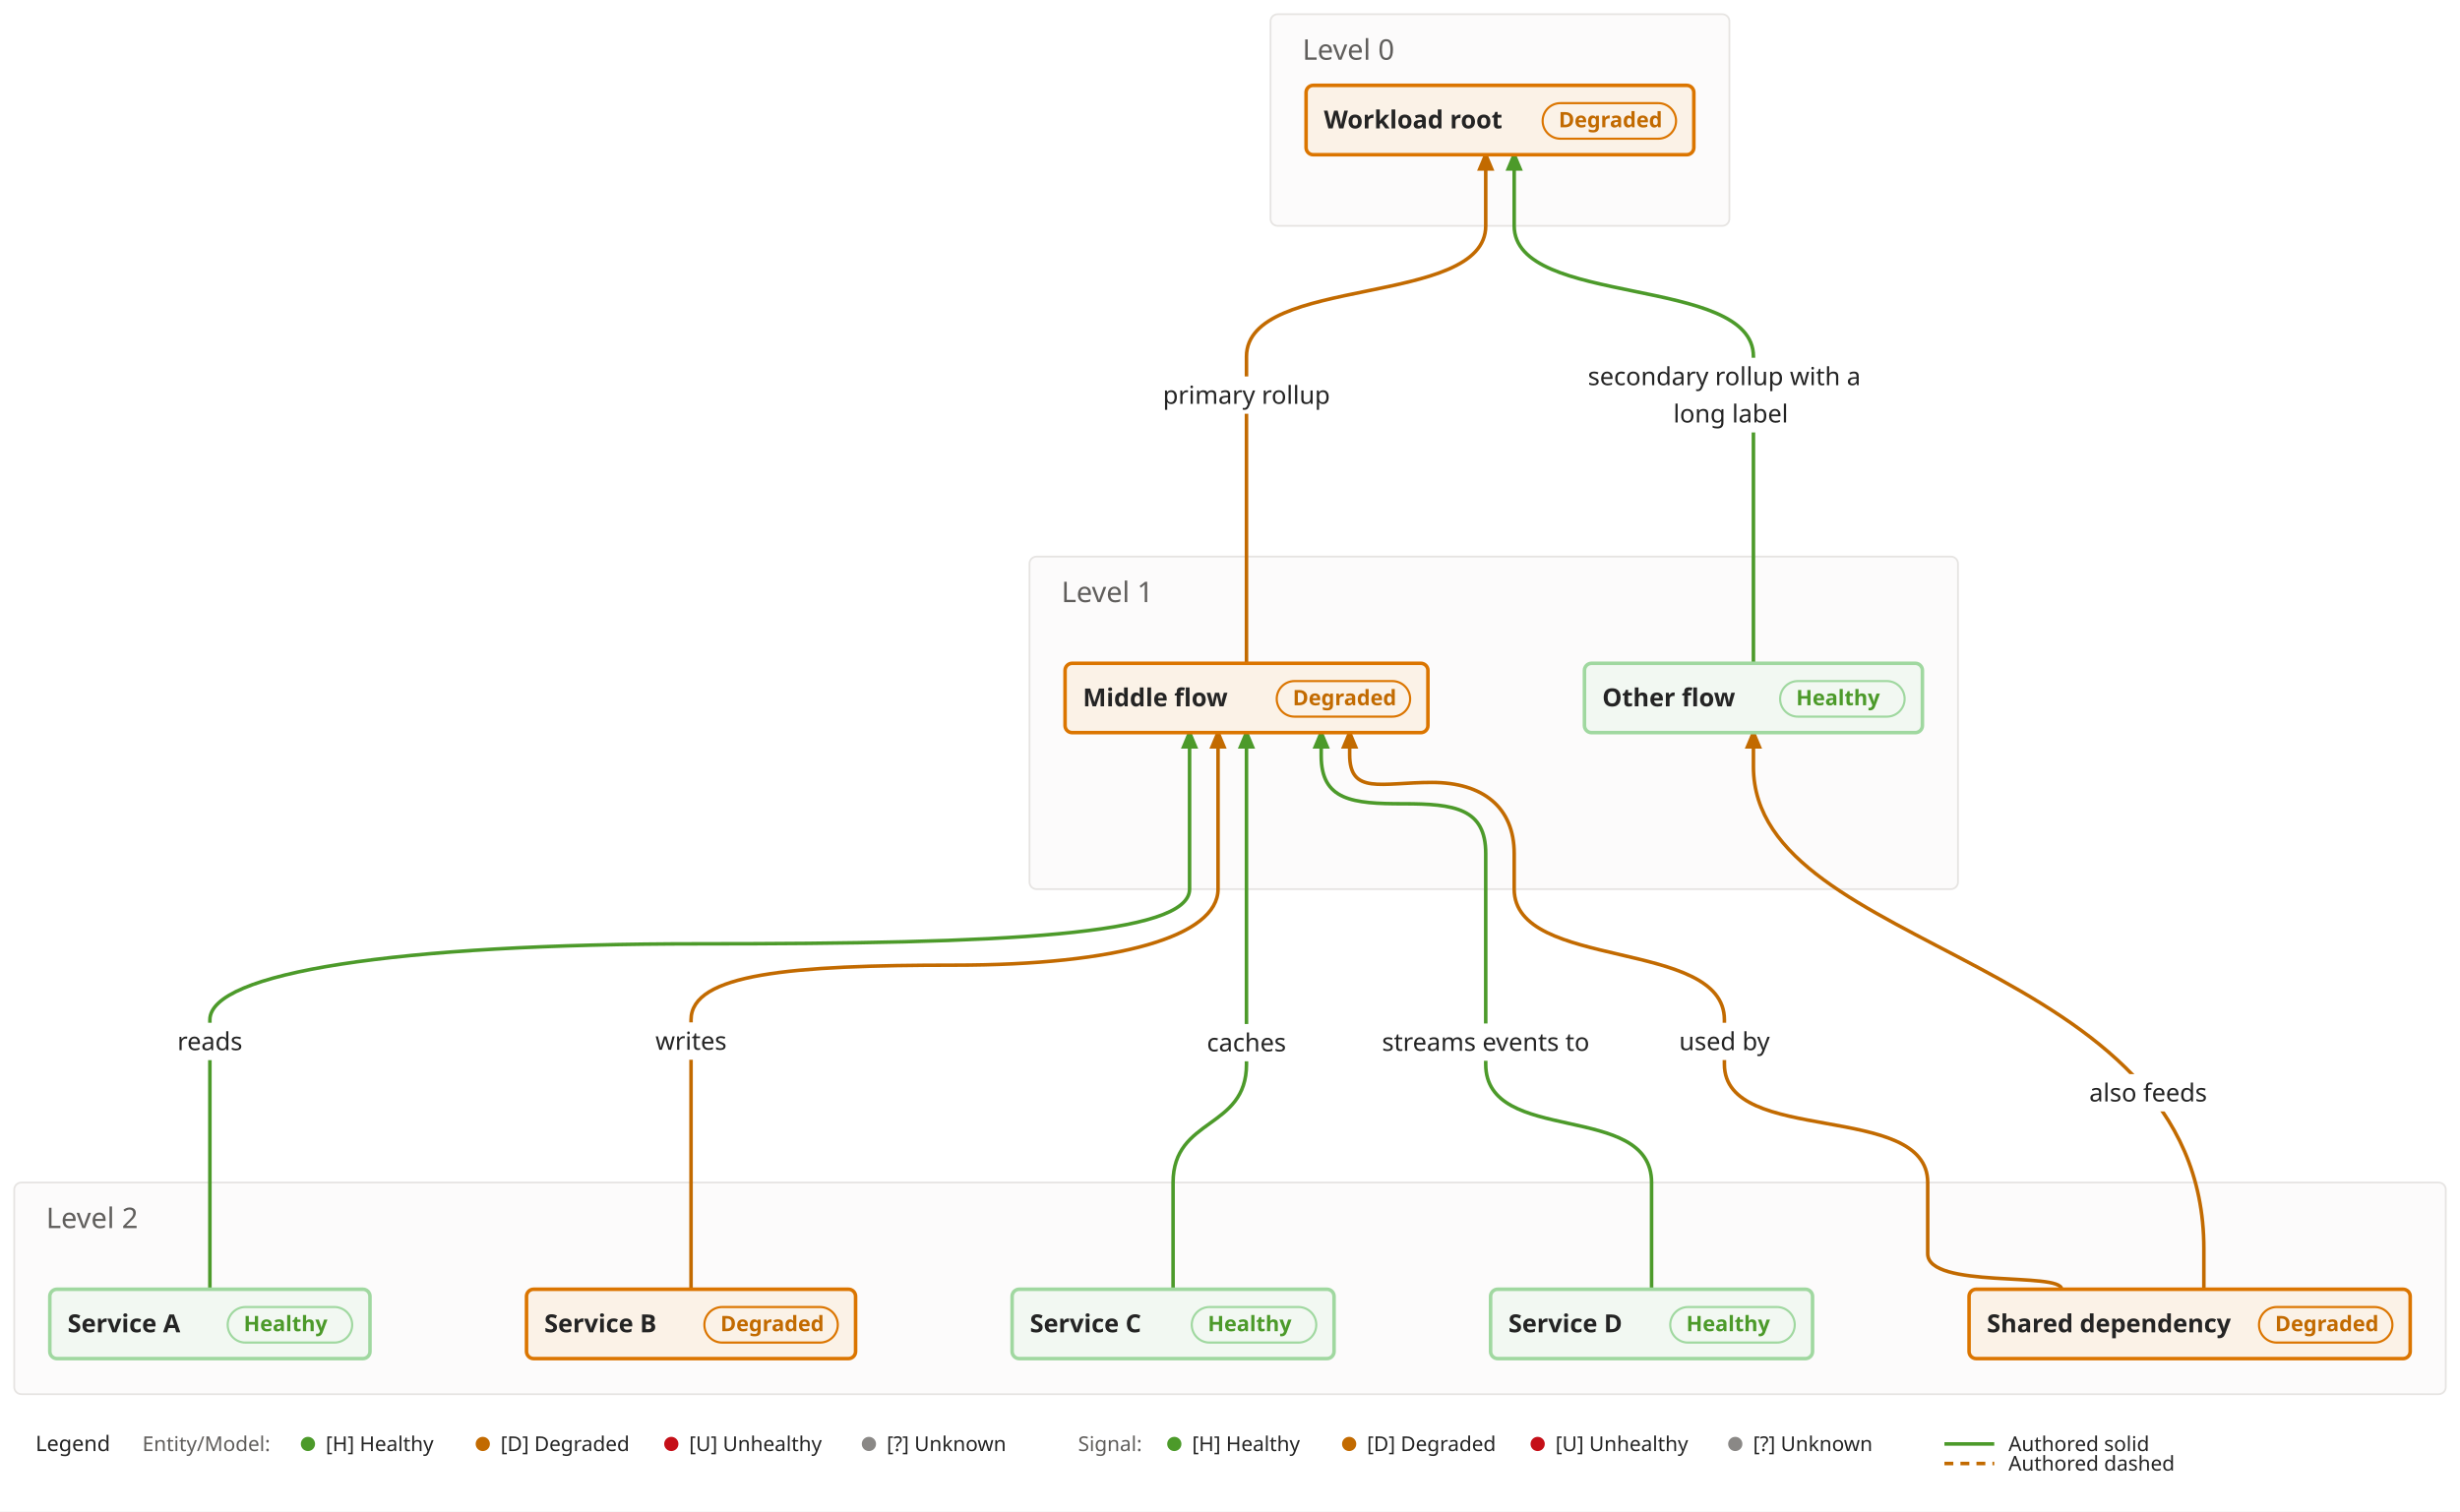
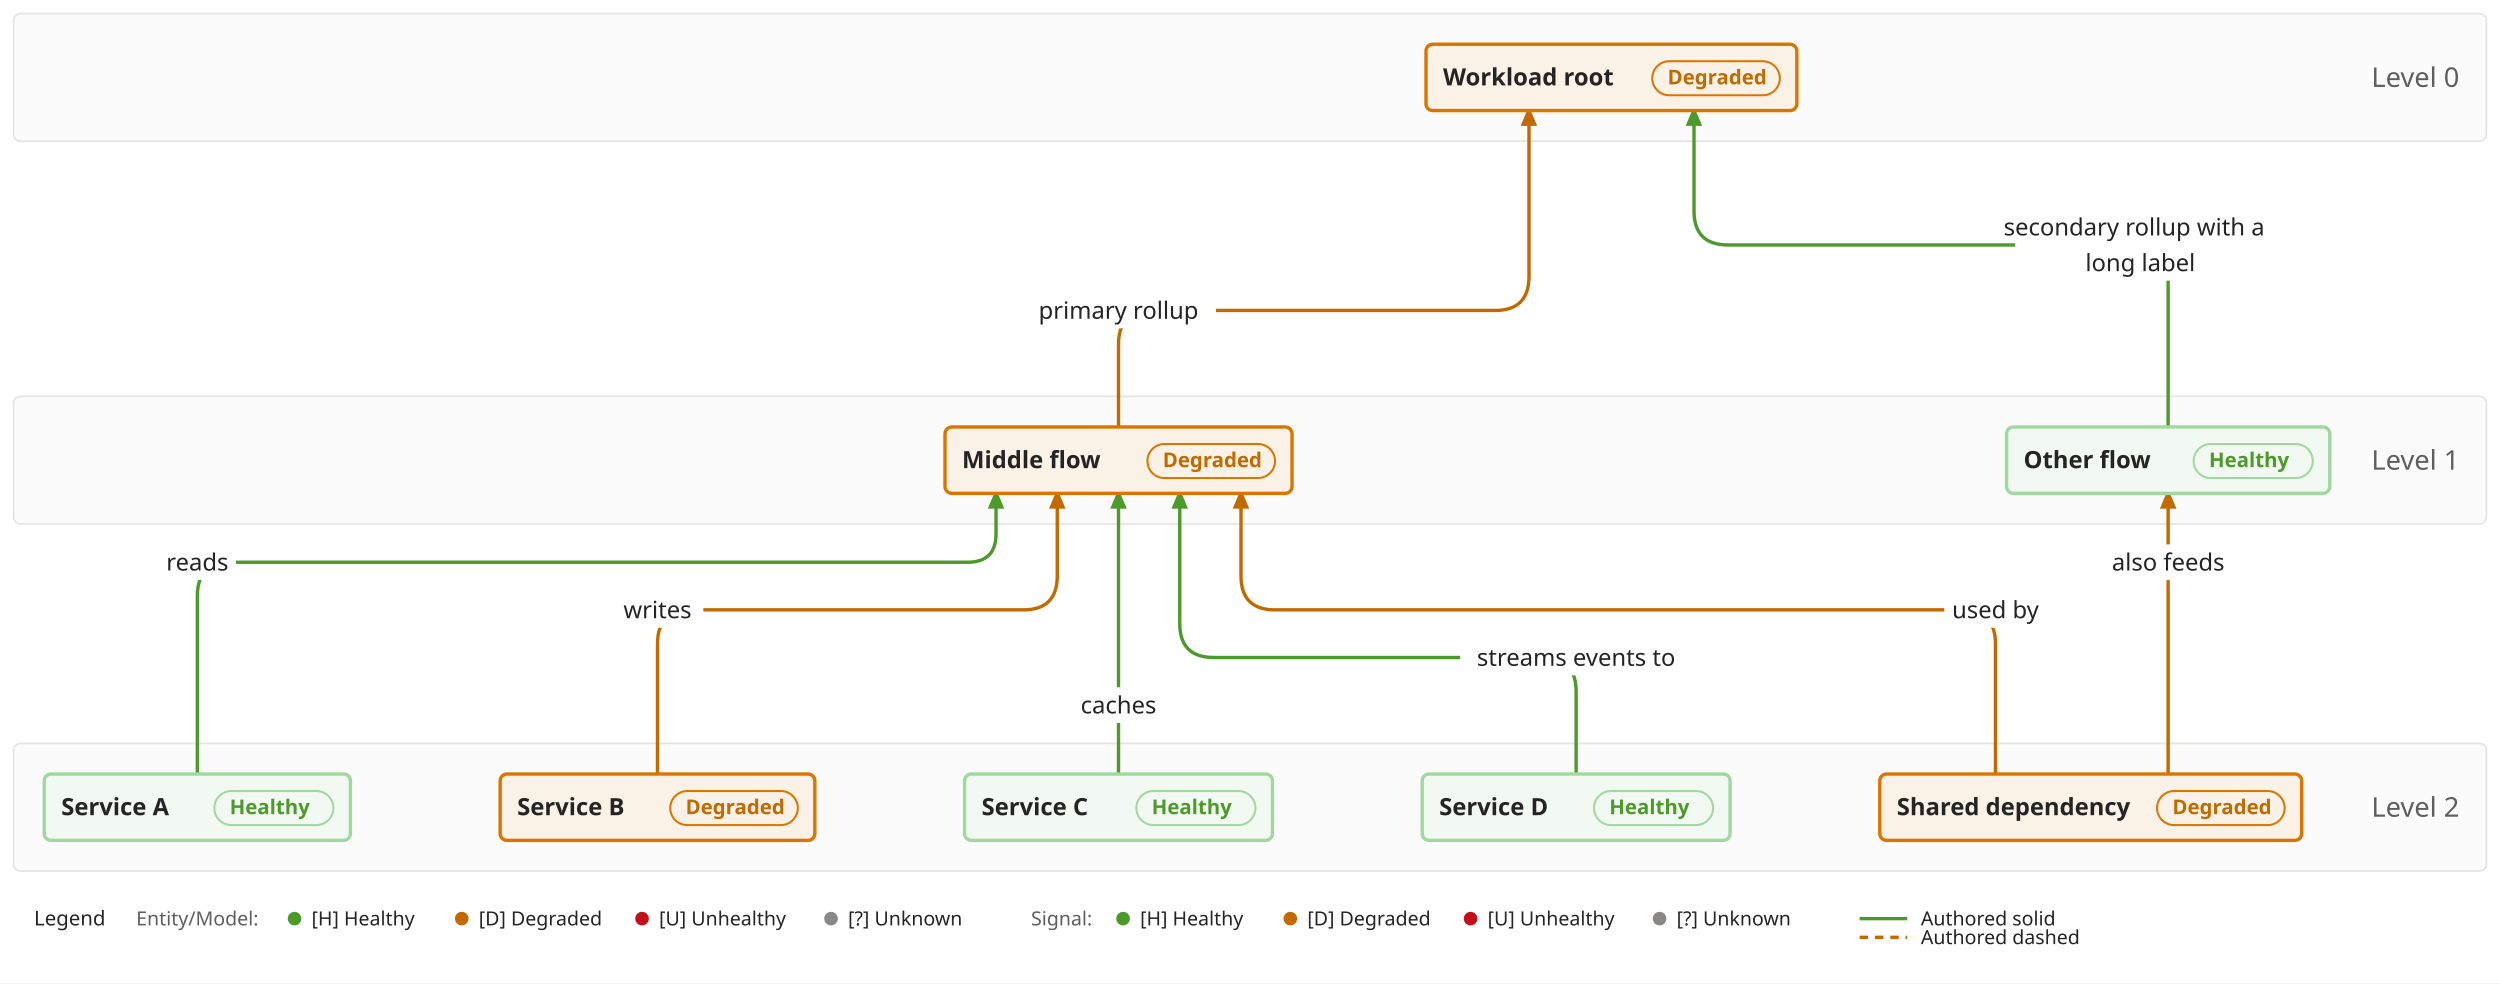
- <svg xmlns="http://www.w3.org/2000/svg" class="pele pele-flowchart ahm-root" style="font-family:Segoe UI, Arial Unicode MS, Arial, sans-serif;color:#242424;font:16px sans-serif;letter-spacing:normal;word-spacing:normal;text-transform:none;direction:ltr;" fill="#242424" aria-roledescription="flowchart" role="img" aria-labelledby="ahm-413d71eade-title ahm-413d71eade-desc" data-ahm-theme="portal" viewBox="0 0 1383 850" width="1383" height="850">
+ <svg xmlns="http://www.w3.org/2000/svg" class="pele pele-flowchart ahm-root" style="font-family:Segoe UI, Arial Unicode MS, Arial, sans-serif;color:#242424;font:16px sans-serif;letter-spacing:normal;word-spacing:normal;text-transform:none;direction:ltr;" fill="#242424" aria-roledescription="flowchart" role="img" aria-labelledby="ahm-413d71eade-title ahm-413d71eade-desc" data-ahm-theme="portal" viewBox="0 0 1469.59 578" width="1469.59" height="578">
  <rect class="ahm-bg" x="0" y="0" width="100%" height="100%" fill="#ffffff" />
-   <g class="pele-clusters">
-     <g class="pele-cluster" data-id="lane_2">
-       <rect x="714.27" y="8" width="258" height="119" fill="#faf9f8" fill-opacity="0.5" stroke="#e6e4e2" style="rx:4px;" />
-       <text class="pele-cluster-label" fill="#605e5c" x="758.07" y="33.6" text-anchor="middle">Level 0</text>
-     </g>
-     <g class="pele-cluster" data-id="lane_1">
-       <rect x="578.77" y="313" width="522" height="187" fill="#faf9f8" fill-opacity="0.5" stroke="#e6e4e2" style="rx:4px;" />
-       <text class="pele-cluster-label" fill="#605e5c" x="622.57" y="338.6" text-anchor="middle">Level 1</text>
-     </g>
-     <g class="pele-cluster" data-id="lane_0">
-       <rect x="8" y="665" width="1367" height="119" fill="#faf9f8" fill-opacity="0.5" stroke="#e6e4e2" style="rx:4px;" />
-       <text class="pele-cluster-label" fill="#605e5c" x="51.8" y="690.6" text-anchor="middle">Level 2</text>
-     </g>
-   </g>
-   <g class="pele-edges" fill="none" stroke="#605e5c" stroke-linecap="round">
-     <g class="pele-edge" data-id="L_a_mid_0" style="stroke:#4c9a2a;stroke-width:2px;">
-       <path d="M118,725L118,573.5C118,547 222.65,530.75 393.39,530.75C564.13,530.75 668.77,526 668.77,500L668.77,419" />
-       <path class="pele-marker" d="M668.77,412L672.13,420L665.41,420Z" fill="#4c9a2a" stroke="#4c9a2a" />
-     </g>
-     <g class="pele-edge" data-id="L_b_mid_0" style="stroke:#c26a00;stroke-width:2px;">
-       <path d="M388.5,725L388.5,573.5C388.5,547.5 444.79,542.75 536.64,542.75C628.48,542.75 684.77,526.51 684.77,500L684.77,419" />
-       <path class="pele-marker" d="M684.77,412L688.13,420L681.41,420Z" fill="#c26a00" stroke="#c26a00" />
-     </g>
-     <g class="pele-edge" data-id="L_c_mid_0" style="stroke:#4c9a2a;stroke-width:2px;">
-       <path d="M659.5,725L659.5,665C659.5,628.22 700.77,635.28 700.77,598.5L700.77,419" />
-       <path class="pele-marker" d="M700.77,412L704.13,420L697.41,420Z" fill="#4c9a2a" stroke="#4c9a2a" />
-     </g>
-     <g class="pele-edge" data-id="L_d_mid_0" style="stroke:#4c9a2a;stroke-width:2px;">
-       <path d="M928.5,725L928.5,665C928.5,619 835.27,644.5 835.27,598.5L835.27,480C835.27,454.59 817.7,452 789.02,452C760.35,452 742.77,450.17 742.77,425L742.77,419" />
-       <path class="pele-marker" d="M742.77,412L746.13,420L739.41,420Z" fill="#4c9a2a" stroke="#4c9a2a" />
-     </g>
-     <g class="pele-edge" data-id="L_shared_mid_0" style="stroke:#c26a00;stroke-width:2px;">
-       <path d="M1159,725C1159,715 1083.75,725 1083.75,705L1083.75,665C1083.75,619 969.45,644.5 969.45,598.5L969.45,573.5C969.45,527.5 851.27,546 851.27,500L851.27,480C851.27,454 833.7,440 805.02,440C776.35,440 758.77,447.21 758.77,424.25L758.77,419" />
-       <path class="pele-marker" d="M758.77,412L762.13,420L755.41,420Z" fill="#c26a00" stroke="#c26a00" />
-     </g>
-     <g class="pele-edge" data-id="L_shared_other_0" style="stroke:#c26a00;stroke-width:2px;">
-       <path d="M1239,725L1239,702.27C1239,536.75 985.77,536.75 985.77,431.15L985.77,419" />
-       <path class="pele-marker" d="M985.77,412L989.13,420L982.41,420Z" fill="#c26a00" stroke="#c26a00" />
-     </g>
-     <g class="pele-edge" data-id="L_mid_root_0" style="stroke:#c26a00;stroke-width:2px;">
-       <path d="M700.77,373L700.77,200.5C700.77,154.5 835.27,173 835.27,127L835.27,94" />
-       <path class="pele-marker" d="M835.27,87L838.63,95L831.91,95Z" fill="#c26a00" stroke="#c26a00" />
-     </g>
-     <g class="pele-edge" data-id="L_other_root_0" style="stroke:#4c9a2a;stroke-width:2px;">
-       <path d="M985.77,373L985.77,200.5C985.77,154.5 851.27,173 851.27,127L851.27,94" />
-       <path class="pele-marker" d="M851.27,87L854.63,95L847.91,95Z" fill="#4c9a2a" stroke="#4c9a2a" />
-     </g>
-   </g>
-   <g class="pele-edge-labels" font-size="14">
-     <g class="pele-edge-label" data-id="L_a_mid_0">
-       <rect x="95.32" y="575.16" width="45.36" height="21" rx="3" fill="#ffffff" />
-       <text x="118" y="590.56" text-anchor="middle">reads</text>
-     </g>
-     <g class="pele-edge-label" data-id="L_b_mid_0">
-       <rect x="361.55" y="574.94" width="53.9" height="21" rx="3" fill="#ffffff" />
-       <text x="388.5" y="590.34" text-anchor="middle">writes</text>
-     </g>
-     <g class="pele-edge-label" data-id="L_c_mid_0">
-       <rect x="674.59" y="575.83" width="52.36" height="21" rx="3" fill="#ffffff" />
-       <text x="700.77" y="591.23" text-anchor="middle">caches</text>
-     </g>
-     <g class="pele-edge-label" data-id="L_d_mid_0">
-       <rect x="767.08" y="575.54" width="136.38" height="21" rx="3" fill="#ffffff" />
-       <text x="835.27" y="590.94" text-anchor="middle">streams events to</text>
-     </g>
-     <g class="pele-edge-label" data-id="L_shared_mid_0">
-       <rect x="939.38" y="575.14" width="60.14" height="21" rx="3" fill="#ffffff" />
-       <text x="969.46" y="590.54" text-anchor="middle">used by</text>
-     </g>
-     <g class="pele-edge-label" data-id="L_shared_other_0">
-       <rect x="1166.71" y="604.02" width="81.93" height="21" rx="3" fill="#ffffff" />
-       <text x="1207.68" y="619.42" text-anchor="middle">also feeds</text>
-     </g>
-     <g class="pele-edge-label" data-id="L_mid_root_0">
-       <rect x="643.48" y="211.69" width="114.59" height="21" rx="3" fill="#ffffff" />
-       <text x="700.76" y="227.09" text-anchor="middle">primary rollup</text>
-     </g>
-     <g class="pele-edge-label" data-id="L_other_root_0">
-       <rect x="895.78" y="201.19" width="179.97" height="42" rx="3" fill="#ffffff" />
-       <text text-anchor="middle" xml:space="preserve">
-         <tspan x="985.76" y="216.59">secondary rollup with a</tspan>
-         <tspan x="985.76" y="237.59">long label</tspan>
-       </text>
-     </g>
-   </g>
-   <g class="pele-nodes">
-     <g class="pele-node pele-shape-rect ahm_healthy ahm_card state-healthy" data-id="a" transform="translate(118,744.5)">
-       <rect x="-90" y="-19.5" width="180" height="39" fill="#ffffff" stroke="#e6e4e2" style="rx:4px;fill:#f2f8f2;stroke:#a0d8a0;stroke-width:2px;" />
-       <g class="ahm-node-content">
-         <defs class="ahm-node-clips" />
-         <g class="ahm-entity-header entity-state-healthy">
-           <text class="ahm-entity-title" x="-80" y="4.7" font-size="14" fill="#242424" text-anchor="start" font-weight="700">
-             <tspan x="-80" y="4.7">Service A</tspan>
-           </text>
-           <rect class="ahm-entity-status-badge entity-state-healthy" x="10" y="-9.5" width="70" height="20" rx="10" ry="10" fill="#f2f8f2" stroke="#a0d8a0" stroke-width="1.2" />
-           <text class="ahm-entity-status-text entity-state-healthy" x="19" y="4.1" font-size="12" font-weight="600" fill="#4c9a2a" text-anchor="start">Healthy</text>
-         </g>
-       </g>
-     </g>
-     <g class="pele-node pele-shape-rect ahm_degraded ahm_card state-degraded" data-id="b" transform="translate(388.5,744.5)">
-       <rect x="-92.5" y="-19.5" width="185" height="39" fill="#ffffff" stroke="#e6e4e2" style="rx:4px;fill:#fbf2e7;stroke:#db7500;stroke-width:2px;" />
-       <g class="ahm-node-content">
-         <defs class="ahm-node-clips" />
-         <g class="ahm-entity-header entity-state-degraded">
-           <text class="ahm-entity-title" x="-82.5" y="4.7" font-size="14" fill="#242424" text-anchor="start" font-weight="700">
-             <tspan x="-82.5" y="4.7">Service B</tspan>
-           </text>
-           <rect class="ahm-entity-status-badge entity-state-degraded" x="7.5" y="-9.5" width="75" height="20" rx="10" ry="10" fill="#fbf2e7" stroke="#db7500" stroke-width="1.2" />
-           <text class="ahm-entity-status-text entity-state-degraded" x="16.5" y="4.1" font-size="12" font-weight="600" fill="#c26a00" text-anchor="start">Degraded</text>
-         </g>
-       </g>
-     </g>
-     <g class="pele-node pele-shape-rect ahm_healthy ahm_card state-healthy" data-id="c" transform="translate(659.5,744.5)">
-       <rect x="-90.5" y="-19.5" width="181" height="39" fill="#ffffff" stroke="#e6e4e2" style="rx:4px;fill:#f2f8f2;stroke:#a0d8a0;stroke-width:2px;" />
-       <g class="ahm-node-content">
-         <defs class="ahm-node-clips" />
-         <g class="ahm-entity-header entity-state-healthy">
-           <text class="ahm-entity-title" x="-80.5" y="4.7" font-size="14" fill="#242424" text-anchor="start" font-weight="700">
-             <tspan x="-80.5" y="4.7">Service C</tspan>
-           </text>
-           <rect class="ahm-entity-status-badge entity-state-healthy" x="10.5" y="-9.5" width="70" height="20" rx="10" ry="10" fill="#f2f8f2" stroke="#a0d8a0" stroke-width="1.2" />
-           <text class="ahm-entity-status-text entity-state-healthy" x="19.5" y="4.1" font-size="12" font-weight="600" fill="#4c9a2a" text-anchor="start">Healthy</text>
-         </g>
-       </g>
-     </g>
-     <g class="pele-node pele-shape-rect ahm_healthy ahm_card state-healthy" data-id="d" transform="translate(928.5,744.5)">
-       <rect x="-90.5" y="-19.5" width="181" height="39" fill="#ffffff" stroke="#e6e4e2" style="rx:4px;fill:#f2f8f2;stroke:#a0d8a0;stroke-width:2px;" />
-       <g class="ahm-node-content">
-         <defs class="ahm-node-clips" />
-         <g class="ahm-entity-header entity-state-healthy">
-           <text class="ahm-entity-title" x="-80.5" y="4.7" font-size="14" fill="#242424" text-anchor="start" font-weight="700">
-             <tspan x="-80.5" y="4.7">Service D</tspan>
-           </text>
-           <rect class="ahm-entity-status-badge entity-state-healthy" x="10.5" y="-9.5" width="70" height="20" rx="10" ry="10" fill="#f2f8f2" stroke="#a0d8a0" stroke-width="1.2" />
-           <text class="ahm-entity-status-text entity-state-healthy" x="19.5" y="4.1" font-size="12" font-weight="600" fill="#4c9a2a" text-anchor="start">Healthy</text>
-         </g>
-       </g>
-     </g>
-     <g class="pele-node pele-shape-rect ahm_degraded ahm_card state-degraded" data-id="shared" transform="translate(1231,744.5)">
-       <rect x="-124" y="-19.5" width="248" height="39" fill="#ffffff" stroke="#e6e4e2" style="rx:4px;fill:#fbf2e7;stroke:#db7500;stroke-width:2px;" />
-       <g class="ahm-node-content">
-         <defs class="ahm-node-clips" />
-         <g class="ahm-entity-header entity-state-degraded">
-           <text class="ahm-entity-title" x="-114" y="4.7" font-size="14" fill="#242424" text-anchor="start" font-weight="700">
-             <tspan x="-114" y="4.7">Shared dependency</tspan>
-           </text>
-           <rect class="ahm-entity-status-badge entity-state-degraded" x="39" y="-9.5" width="75" height="20" rx="10" ry="10" fill="#fbf2e7" stroke="#db7500" stroke-width="1.2" />
-           <text class="ahm-entity-status-text entity-state-degraded" x="48" y="4.1" font-size="12" font-weight="600" fill="#c26a00" text-anchor="start">Degraded</text>
-         </g>
-       </g>
-     </g>
-     <g class="pele-node pele-shape-rect ahm_degraded ahm_card state-degraded" data-id="mid" transform="translate(700.77,392.5)">
-       <rect x="-102" y="-19.5" width="204" height="39" fill="#ffffff" stroke="#e6e4e2" style="rx:4px;fill:#fbf2e7;stroke:#db7500;stroke-width:2px;" />
-       <g class="ahm-node-content">
-         <defs class="ahm-node-clips" />
-         <g class="ahm-entity-header entity-state-degraded">
-           <text class="ahm-entity-title" x="-92" y="4.7" font-size="14" fill="#242424" text-anchor="start" font-weight="700">
-             <tspan x="-92" y="4.7">Middle flow</tspan>
-           </text>
-           <rect class="ahm-entity-status-badge entity-state-degraded" x="17" y="-9.5" width="75" height="20" rx="10" ry="10" fill="#fbf2e7" stroke="#db7500" stroke-width="1.2" />
-           <text class="ahm-entity-status-text entity-state-degraded" x="26" y="4.1" font-size="12" font-weight="600" fill="#c26a00" text-anchor="start">Degraded</text>
-         </g>
-       </g>
-     </g>
-     <g class="pele-node pele-shape-rect ahm_healthy ahm_card state-healthy" data-id="other" transform="translate(985.77,392.5)">
-       <rect x="-95" y="-19.5" width="190" height="39" fill="#ffffff" stroke="#e6e4e2" style="rx:4px;fill:#f2f8f2;stroke:#a0d8a0;stroke-width:2px;" />
-       <g class="ahm-node-content">
-         <defs class="ahm-node-clips" />
-         <g class="ahm-entity-header entity-state-healthy">
-           <text class="ahm-entity-title" x="-85" y="4.7" font-size="14" fill="#242424" text-anchor="start" font-weight="700">
-             <tspan x="-85" y="4.7">Other flow</tspan>
-           </text>
-           <rect class="ahm-entity-status-badge entity-state-healthy" x="15" y="-9.5" width="70" height="20" rx="10" ry="10" fill="#f2f8f2" stroke="#a0d8a0" stroke-width="1.2" />
-           <text class="ahm-entity-status-text entity-state-healthy" x="24" y="4.1" font-size="12" font-weight="600" fill="#4c9a2a" text-anchor="start">Healthy</text>
-         </g>
-       </g>
-     </g>
-     <g class="pele-node pele-shape-rect ahm_degraded ahm_card state-degraded" data-id="root" transform="translate(843.27,67.5)">
-       <rect x="-109" y="-19.5" width="218" height="39" fill="#ffffff" stroke="#e6e4e2" style="rx:4px;fill:#fbf2e7;stroke:#db7500;stroke-width:2px;" />
-       <g class="ahm-node-content">
-         <defs class="ahm-node-clips" />
-         <g class="ahm-entity-header entity-state-degraded">
-           <text class="ahm-entity-title" x="-99" y="4.7" font-size="14" fill="#242424" text-anchor="start" font-weight="700">
-             <tspan x="-99" y="4.7">Workload root</tspan>
-           </text>
-           <rect class="ahm-entity-status-badge entity-state-degraded" x="24" y="-9.5" width="75" height="20" rx="10" ry="10" fill="#fbf2e7" stroke="#db7500" stroke-width="1.2" />
-           <text class="ahm-entity-status-text entity-state-degraded" x="33" y="4.1" font-size="12" font-weight="600" fill="#c26a00" text-anchor="start">Degraded</text>
+   <g transform="translate(18,18)">
+     <g class="pele-clusters">
+       <g class="pele-cluster" data-id="lane_0">
+         <rect x="-10" y="419" width="1453.59" height="75" fill="#faf9f8" fill-opacity="0.5" stroke="#e6e4e2" style="rx:4px;" />
+         <text class="pele-cluster-label" fill="#605e5c" x="1376" y="462.1" text-anchor="start">Level 2</text>
+       </g>
+       <g class="pele-cluster" data-id="lane_1">
+         <rect x="-10" y="215" width="1453.59" height="75" fill="#faf9f8" fill-opacity="0.5" stroke="#e6e4e2" style="rx:4px;" />
+         <text class="pele-cluster-label" fill="#605e5c" x="1376" y="258.1" text-anchor="start">Level 1</text>
+       </g>
+       <g class="pele-cluster" data-id="lane_2">
+         <rect x="-10" y="-10" width="1453.59" height="75" fill="#faf9f8" fill-opacity="0.5" stroke="#e6e4e2" style="rx:4px;" />
+         <text class="pele-cluster-label" fill="#605e5c" x="1376" y="33.1" text-anchor="start">Level 0</text>
+       </g>
+     </g>
+     <g class="pele-edges" fill="none" stroke="#605e5c" stroke-linecap="round">
+       <g class="pele-edge" data-id="L_a_mid_0" style="stroke:#4c9a2a;stroke-width:2px;">
+         <path d="M98.0 437.0 L98.0 332.5 Q98.0 312.5 118.0 312.5 L550.8 312.5 Q567.5 312.5 567.5 295.8 L567.5 279.0" />
+         <path class="pele-marker" d="M567.5,272L570.86,280L564.14,280Z" fill="#4c9a2a" stroke="#4c9a2a" />
+       </g>
+       <g class="pele-edge" data-id="L_b_mid_0" style="stroke:#c26a00;stroke-width:2px;">
+         <path d="M368.5 437.0 L368.5 360.5 Q368.5 340.5 388.5 340.5 L583.5 340.5 Q603.5 340.5 603.5 320.5 L603.5 279.0" />
+         <path class="pele-marker" d="M603.5,272L606.86,280L600.14,280Z" fill="#c26a00" stroke="#c26a00" />
+       </g>
+       <g class="pele-edge" data-id="L_c_mid_0" style="stroke:#4c9a2a;stroke-width:2px;">
+         <path d="M639.5 437.0 L639.5 279.0" />
+         <path class="pele-marker" d="M639.5,272L642.86,280L636.14,280Z" fill="#4c9a2a" stroke="#4c9a2a" />
+       </g>
+       <g class="pele-edge" data-id="L_d_mid_0" style="stroke:#4c9a2a;stroke-width:2px;">
+         <path d="M908.5 437.0 L908.5 388.5 Q908.5 368.5 888.5 368.5 L695.5 368.5 Q675.5 368.5 675.5 348.5 L675.5 279.0" />
+         <path class="pele-marker" d="M675.5,272L678.86,280L672.14,280Z" fill="#4c9a2a" stroke="#4c9a2a" />
+       </g>
+       <g class="pele-edge" data-id="L_shared_mid_0" style="stroke:#c26a00;stroke-width:2px;">
+         <path d="M1155.0 437.0 L1155.0 360.5 Q1155.0 340.5 1135.0 340.5 L731.5 340.5 Q711.5 340.5 711.5 320.5 L711.5 279.0" />
+         <path class="pele-marker" d="M711.5,272L714.86,280L708.14,280Z" fill="#c26a00" stroke="#c26a00" />
+       </g>
+       <g class="pele-edge" data-id="L_shared_other_0" style="stroke:#c26a00;stroke-width:2px;">
+         <path d="M1256.5 437.0 L1256.5 279.0" />
+         <path class="pele-marker" d="M1256.52,272L1259.88,280L1253.16,280Z" fill="#c26a00" stroke="#c26a00" />
+       </g>
+       <g class="pele-edge" data-id="L_mid_root_0" style="stroke:#c26a00;stroke-width:2px;">
+         <path d="M639.5 233.0 L639.5 184.5 Q639.5 164.5 659.5 164.5 L860.8 164.5 Q880.8 164.5 880.8 144.5 L880.8 54.0" />
+         <path class="pele-marker" d="M880.75,47L884.11,55L877.39,55Z" fill="#c26a00" stroke="#c26a00" />
+       </g>
+       <g class="pele-edge" data-id="L_other_root_0" style="stroke:#4c9a2a;stroke-width:2px;">
+         <path d="M1256.5 233.0 L1256.5 146.0 Q1256.5 126.0 1236.5 126.0 L997.8 126.0 Q977.8 126.0 977.8 106.0 L977.8 54.0" />
+         <path class="pele-marker" d="M977.75,47L981.11,55L974.39,55Z" fill="#4c9a2a" stroke="#4c9a2a" />
+       </g>
+     </g>
+     <g class="pele-edge-labels" font-size="14">
+       <g class="pele-edge-label" data-id="L_a_mid_0">
+         <rect x="75.32" y="302" width="45.36" height="21" rx="3" fill="#ffffff" />
+         <text x="98" y="317.4" text-anchor="middle">reads</text>
+       </g>
+       <g class="pele-edge-label" data-id="L_b_mid_0">
+         <rect x="341.55" y="330" width="53.9" height="21" rx="3" fill="#ffffff" />
+         <text x="368.5" y="345.4" text-anchor="middle">writes</text>
+       </g>
+       <g class="pele-edge-label" data-id="L_c_mid_0">
+         <rect x="613.32" y="386" width="52.36" height="21" rx="3" fill="#ffffff" />
+         <text x="639.5" y="401.4" text-anchor="middle">caches</text>
+       </g>
+       <g class="pele-edge-label" data-id="L_d_mid_0">
+         <rect x="840.31" y="358" width="136.38" height="21" rx="3" fill="#ffffff" />
+         <text x="908.5" y="373.4" text-anchor="middle">streams events to</text>
+       </g>
+       <g class="pele-edge-label" data-id="L_shared_mid_0">
+         <rect x="1124.93" y="330" width="60.14" height="21" rx="3" fill="#ffffff" />
+         <text x="1155" y="345.4" text-anchor="middle">used by</text>
+       </g>
+       <g class="pele-edge-label" data-id="L_shared_other_0">
+         <rect x="1215.56" y="302" width="81.93" height="21" rx="3" fill="#ffffff" />
+         <text x="1256.53" y="317.4" text-anchor="middle">also feeds</text>
+       </g>
+       <g class="pele-edge-label" data-id="L_mid_root_0">
+         <rect x="582.2" y="154" width="114.59" height="21" rx="3" fill="#ffffff" />
+         <text x="639.5" y="169.4" text-anchor="middle">primary rollup</text>
+       </g>
+       <g class="pele-edge-label" data-id="L_other_root_0">
+         <rect x="1166.54" y="105" width="179.97" height="42" rx="3" fill="#ffffff" />
+         <text text-anchor="middle" xml:space="preserve">
+           <tspan x="1256.53" y="120.4">secondary rollup with a</tspan>
+           <tspan x="1256.53" y="141.4">long label</tspan>
+         </text>
+       </g>
+     </g>
+     <g class="pele-nodes">
+       <g class="pele-node pele-shape-rect ahm_healthy ahm_card state-healthy" data-id="a" transform="translate(98,456.5)">
+         <rect x="-90" y="-19.5" width="180" height="39" fill="#ffffff" stroke="#e6e4e2" style="rx:4px;fill:#f2f8f2;stroke:#a0d8a0;stroke-width:2px;" />
+         <g class="ahm-node-content">
+           <defs class="ahm-node-clips" />
+           <g class="ahm-entity-header entity-state-healthy">
+             <text class="ahm-entity-title" x="-80" y="4.7" font-size="14" fill="#242424" text-anchor="start" font-weight="700">
+               <tspan x="-80" y="4.7">Service A</tspan>
+             </text>
+             <rect class="ahm-entity-status-badge entity-state-healthy" x="10" y="-9.5" width="70" height="20" rx="10" ry="10" fill="#f2f8f2" stroke="#a0d8a0" stroke-width="1.2" />
+             <text class="ahm-entity-status-text entity-state-healthy" x="19" y="4.1" font-size="12" font-weight="600" fill="#4c9a2a" text-anchor="start">Healthy</text>
+           </g>
+         </g>
+       </g>
+       <g class="pele-node pele-shape-rect ahm_degraded ahm_card state-degraded" data-id="b" transform="translate(368.5,456.5)">
+         <rect x="-92.5" y="-19.5" width="185" height="39" fill="#ffffff" stroke="#e6e4e2" style="rx:4px;fill:#fbf2e7;stroke:#db7500;stroke-width:2px;" />
+         <g class="ahm-node-content">
+           <defs class="ahm-node-clips" />
+           <g class="ahm-entity-header entity-state-degraded">
+             <text class="ahm-entity-title" x="-82.5" y="4.7" font-size="14" fill="#242424" text-anchor="start" font-weight="700">
+               <tspan x="-82.5" y="4.7">Service B</tspan>
+             </text>
+             <rect class="ahm-entity-status-badge entity-state-degraded" x="7.5" y="-9.5" width="75" height="20" rx="10" ry="10" fill="#fbf2e7" stroke="#db7500" stroke-width="1.2" />
+             <text class="ahm-entity-status-text entity-state-degraded" x="16.5" y="4.1" font-size="12" font-weight="600" fill="#c26a00" text-anchor="start">Degraded</text>
+           </g>
+         </g>
+       </g>
+       <g class="pele-node pele-shape-rect ahm_healthy ahm_card state-healthy" data-id="c" transform="translate(639.5,456.5)">
+         <rect x="-90.5" y="-19.5" width="181" height="39" fill="#ffffff" stroke="#e6e4e2" style="rx:4px;fill:#f2f8f2;stroke:#a0d8a0;stroke-width:2px;" />
+         <g class="ahm-node-content">
+           <defs class="ahm-node-clips" />
+           <g class="ahm-entity-header entity-state-healthy">
+             <text class="ahm-entity-title" x="-80.5" y="4.7" font-size="14" fill="#242424" text-anchor="start" font-weight="700">
+               <tspan x="-80.5" y="4.7">Service C</tspan>
+             </text>
+             <rect class="ahm-entity-status-badge entity-state-healthy" x="10.5" y="-9.5" width="70" height="20" rx="10" ry="10" fill="#f2f8f2" stroke="#a0d8a0" stroke-width="1.2" />
+             <text class="ahm-entity-status-text entity-state-healthy" x="19.5" y="4.1" font-size="12" font-weight="600" fill="#4c9a2a" text-anchor="start">Healthy</text>
+           </g>
+         </g>
+       </g>
+       <g class="pele-node pele-shape-rect ahm_healthy ahm_card state-healthy" data-id="d" transform="translate(908.5,456.5)">
+         <rect x="-90.5" y="-19.5" width="181" height="39" fill="#ffffff" stroke="#e6e4e2" style="rx:4px;fill:#f2f8f2;stroke:#a0d8a0;stroke-width:2px;" />
+         <g class="ahm-node-content">
+           <defs class="ahm-node-clips" />
+           <g class="ahm-entity-header entity-state-healthy">
+             <text class="ahm-entity-title" x="-80.5" y="4.7" font-size="14" fill="#242424" text-anchor="start" font-weight="700">
+               <tspan x="-80.5" y="4.7">Service D</tspan>
+             </text>
+             <rect class="ahm-entity-status-badge entity-state-healthy" x="10.5" y="-9.5" width="70" height="20" rx="10" ry="10" fill="#f2f8f2" stroke="#a0d8a0" stroke-width="1.2" />
+             <text class="ahm-entity-status-text entity-state-healthy" x="19.5" y="4.1" font-size="12" font-weight="600" fill="#4c9a2a" text-anchor="start">Healthy</text>
+           </g>
+         </g>
+       </g>
+       <g class="pele-node pele-shape-rect ahm_degraded ahm_card state-degraded" data-id="shared" transform="translate(1211,456.5)">
+         <rect x="-124" y="-19.5" width="248" height="39" fill="#ffffff" stroke="#e6e4e2" style="rx:4px;fill:#fbf2e7;stroke:#db7500;stroke-width:2px;" />
+         <g class="ahm-node-content">
+           <defs class="ahm-node-clips" />
+           <g class="ahm-entity-header entity-state-degraded">
+             <text class="ahm-entity-title" x="-114" y="4.7" font-size="14" fill="#242424" text-anchor="start" font-weight="700">
+               <tspan x="-114" y="4.7">Shared dependency</tspan>
+             </text>
+             <rect class="ahm-entity-status-badge entity-state-degraded" x="39" y="-9.5" width="75" height="20" rx="10" ry="10" fill="#fbf2e7" stroke="#db7500" stroke-width="1.2" />
+             <text class="ahm-entity-status-text entity-state-degraded" x="48" y="4.1" font-size="12" font-weight="600" fill="#c26a00" text-anchor="start">Degraded</text>
+           </g>
+         </g>
+       </g>
+       <g class="pele-node pele-shape-rect ahm_degraded ahm_card state-degraded" data-id="mid" transform="translate(639.5,252.5)">
+         <rect x="-102" y="-19.5" width="204" height="39" fill="#ffffff" stroke="#e6e4e2" style="rx:4px;fill:#fbf2e7;stroke:#db7500;stroke-width:2px;" />
+         <g class="ahm-node-content">
+           <defs class="ahm-node-clips" />
+           <g class="ahm-entity-header entity-state-degraded">
+             <text class="ahm-entity-title" x="-92" y="4.7" font-size="14" fill="#242424" text-anchor="start" font-weight="700">
+               <tspan x="-92" y="4.7">Middle flow</tspan>
+             </text>
+             <rect class="ahm-entity-status-badge entity-state-degraded" x="17" y="-9.5" width="75" height="20" rx="10" ry="10" fill="#fbf2e7" stroke="#db7500" stroke-width="1.2" />
+             <text class="ahm-entity-status-text entity-state-degraded" x="26" y="4.1" font-size="12" font-weight="600" fill="#c26a00" text-anchor="start">Degraded</text>
+           </g>
+         </g>
+       </g>
+       <g class="pele-node pele-shape-rect ahm_healthy ahm_card state-healthy" data-id="other" transform="translate(1256.52,252.5)">
+         <rect x="-95" y="-19.5" width="190" height="39" fill="#ffffff" stroke="#e6e4e2" style="rx:4px;fill:#f2f8f2;stroke:#a0d8a0;stroke-width:2px;" />
+         <g class="ahm-node-content">
+           <defs class="ahm-node-clips" />
+           <g class="ahm-entity-header entity-state-healthy">
+             <text class="ahm-entity-title" x="-85" y="4.7" font-size="14" fill="#242424" text-anchor="start" font-weight="700">
+               <tspan x="-85" y="4.7">Other flow</tspan>
+             </text>
+             <rect class="ahm-entity-status-badge entity-state-healthy" x="15" y="-9.5" width="70" height="20" rx="10" ry="10" fill="#f2f8f2" stroke="#a0d8a0" stroke-width="1.2" />
+             <text class="ahm-entity-status-text entity-state-healthy" x="24" y="4.1" font-size="12" font-weight="600" fill="#4c9a2a" text-anchor="start">Healthy</text>
+           </g>
+         </g>
+       </g>
+       <g class="pele-node pele-shape-rect ahm_degraded ahm_card state-degraded" data-id="root" transform="translate(929.25,27.5)">
+         <rect x="-109" y="-19.5" width="218" height="39" fill="#ffffff" stroke="#e6e4e2" style="rx:4px;fill:#fbf2e7;stroke:#db7500;stroke-width:2px;" />
+         <g class="ahm-node-content">
+           <defs class="ahm-node-clips" />
+           <g class="ahm-entity-header entity-state-degraded">
+             <text class="ahm-entity-title" x="-99" y="4.7" font-size="14" fill="#242424" text-anchor="start" font-weight="700">
+               <tspan x="-99" y="4.7">Workload root</tspan>
+             </text>
+             <rect class="ahm-entity-status-badge entity-state-degraded" x="24" y="-9.5" width="75" height="20" rx="10" ry="10" fill="#fbf2e7" stroke="#db7500" stroke-width="1.2" />
+             <text class="ahm-entity-status-text entity-state-degraded" x="33" y="4.1" font-size="12" font-weight="600" fill="#c26a00" text-anchor="start">Degraded</text>
+           </g>
        </g>
      </g>
    </g>
  </g>
  <g class="ahm-legend" transform="translate(0,0)">
-     <text x="20" y="816" font-size="12" fill="#242424">Legend</text>
-     <text x="80.04" y="816" font-size="11.5" fill="#605e5c">Entity/Model:</text>
-     <g transform="translate(173.13,812)">
+     <text x="20" y="544" font-size="12" fill="#242424">Legend</text>
+     <text x="80.04" y="544" font-size="11.5" fill="#605e5c">Entity/Model:</text>
+     <g transform="translate(173.13,540)">
      <circle cx="0" cy="0" r="4" fill="#4c9a2a" />
      <text x="10" y="4" font-size="11.5" fill="#242424">[H] Healthy</text>
    </g>
-     <g transform="translate(271.42,812)">
+     <g transform="translate(271.42,540)">
      <circle cx="0" cy="0" r="4" fill="#c26a00" />
      <text x="10" y="4" font-size="11.5" fill="#242424">[D] Degraded</text>
    </g>
-     <g transform="translate(377.41,812)">
+     <g transform="translate(377.41,540)">
      <circle cx="0" cy="0" r="4" fill="#c50f18" />
      <text x="10" y="4" font-size="11.5" fill="#242424">[U] Unhealthy</text>
    </g>
-     <g transform="translate(488.5,812)">
+     <g transform="translate(488.5,540)">
      <circle cx="0" cy="0" r="4" fill="#8a8886" />
      <text x="10" y="4" font-size="11.5" fill="#242424">[?] Unknown</text>
    </g>
-     <text x="606.08" y="816" font-size="11.5" fill="#605e5c">Signal:</text>
-     <g transform="translate(660.19,812)">
+     <text x="606.08" y="544" font-size="11.5" fill="#605e5c">Signal:</text>
+     <g transform="translate(660.19,540)">
      <circle cx="0" cy="0" r="4" fill="#4c9a2a" />
      <text x="10" y="4" font-size="11.5" fill="#242424">[H] Healthy</text>
    </g>
-     <g transform="translate(758.49,812)">
+     <g transform="translate(758.49,540)">
      <circle cx="0" cy="0" r="4" fill="#c26a00" />
      <text x="10" y="4" font-size="11.5" fill="#242424">[D] Degraded</text>
    </g>
-     <g transform="translate(864.47,812)">
+     <g transform="translate(864.47,540)">
      <circle cx="0" cy="0" r="4" fill="#c50f18" />
      <text x="10" y="4" font-size="11.5" fill="#242424">[U] Unhealthy</text>
    </g>
-     <g transform="translate(975.56,812)">
+     <g transform="translate(975.56,540)">
      <circle cx="0" cy="0" r="4" fill="#8a8886" />
      <text x="10" y="4" font-size="11.5" fill="#242424">[?] Unknown</text>
    </g>
-     <g transform="translate(1093.15,812)">
+     <g transform="translate(1093.15,540)">
      <line x1="0" y1="0" x2="28" y2="0" stroke="#4c9a2a" stroke-width="2" />
      <text x="36" y="4" font-size="11.5" fill="#242424">Authored solid</text>
    </g>
-     <g transform="translate(1093.15,823)">
+     <g transform="translate(1093.15,551)">
      <line x1="0" y1="0" x2="28" y2="0" stroke="#c26a00" stroke-width="2" stroke-dasharray="5 4" />
      <text x="36" y="4" font-size="11.5" fill="#242424">Authored dashed</text>
    </g>
  </g>
</svg>
